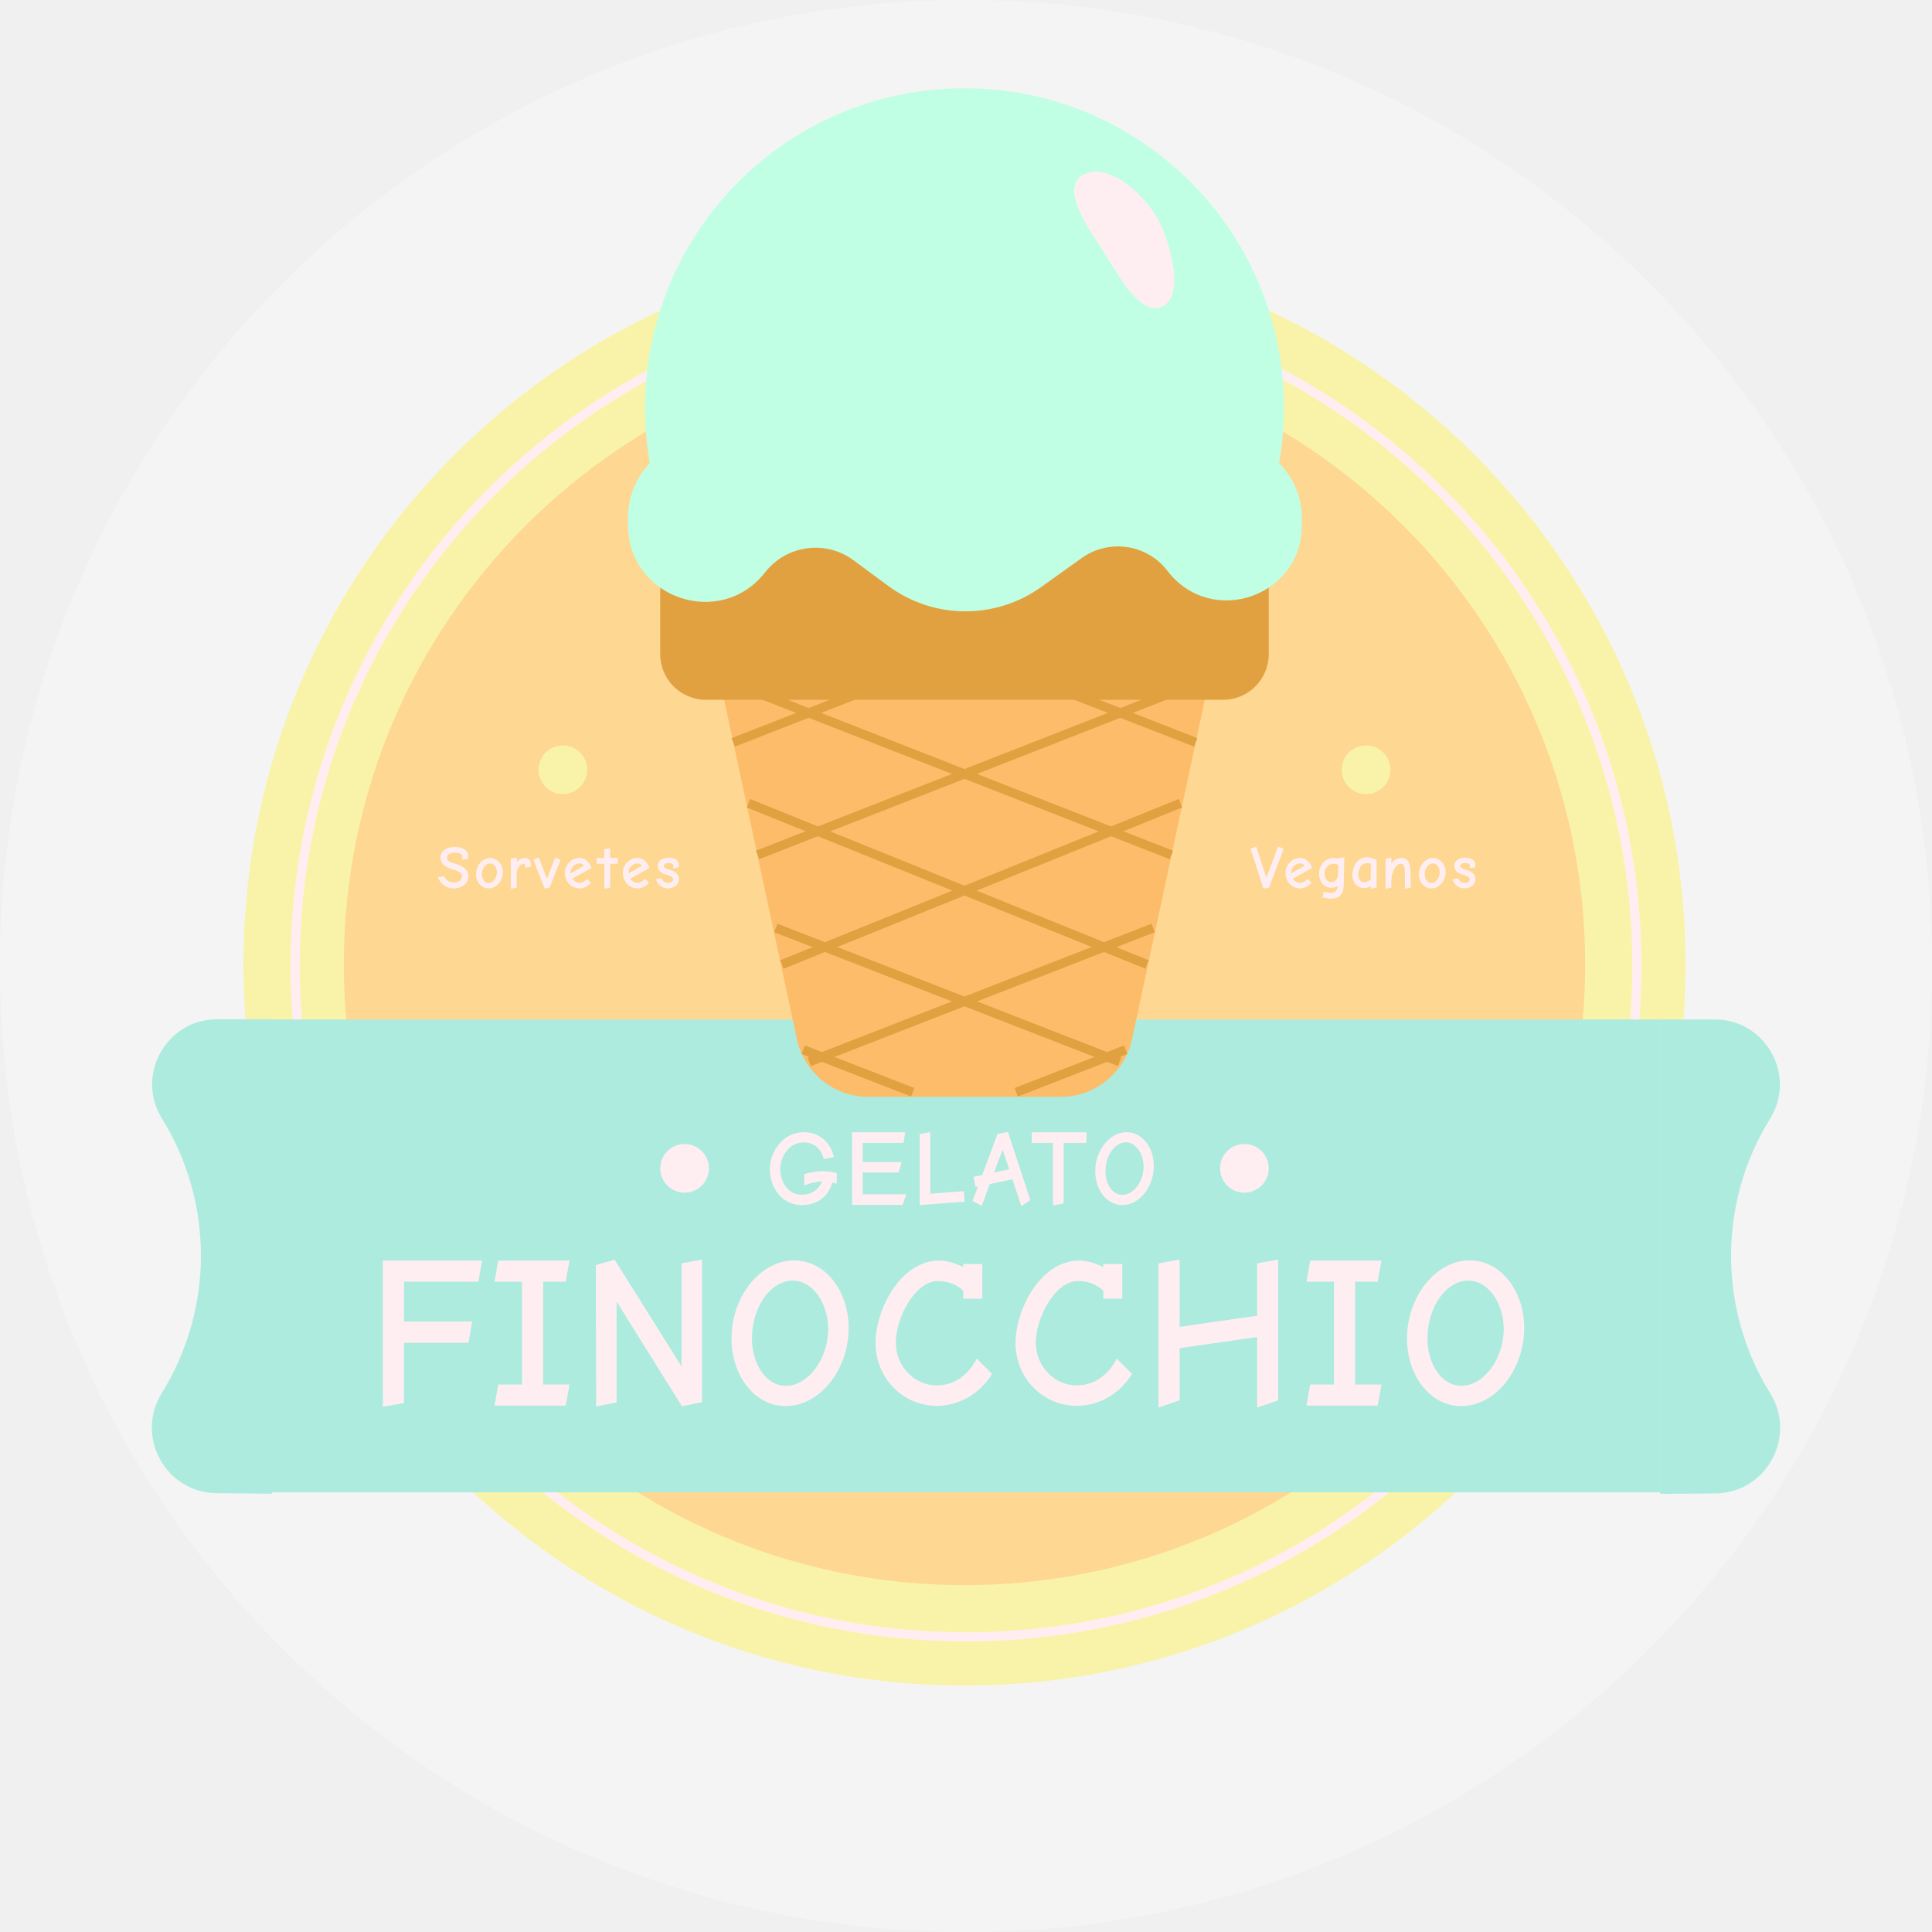
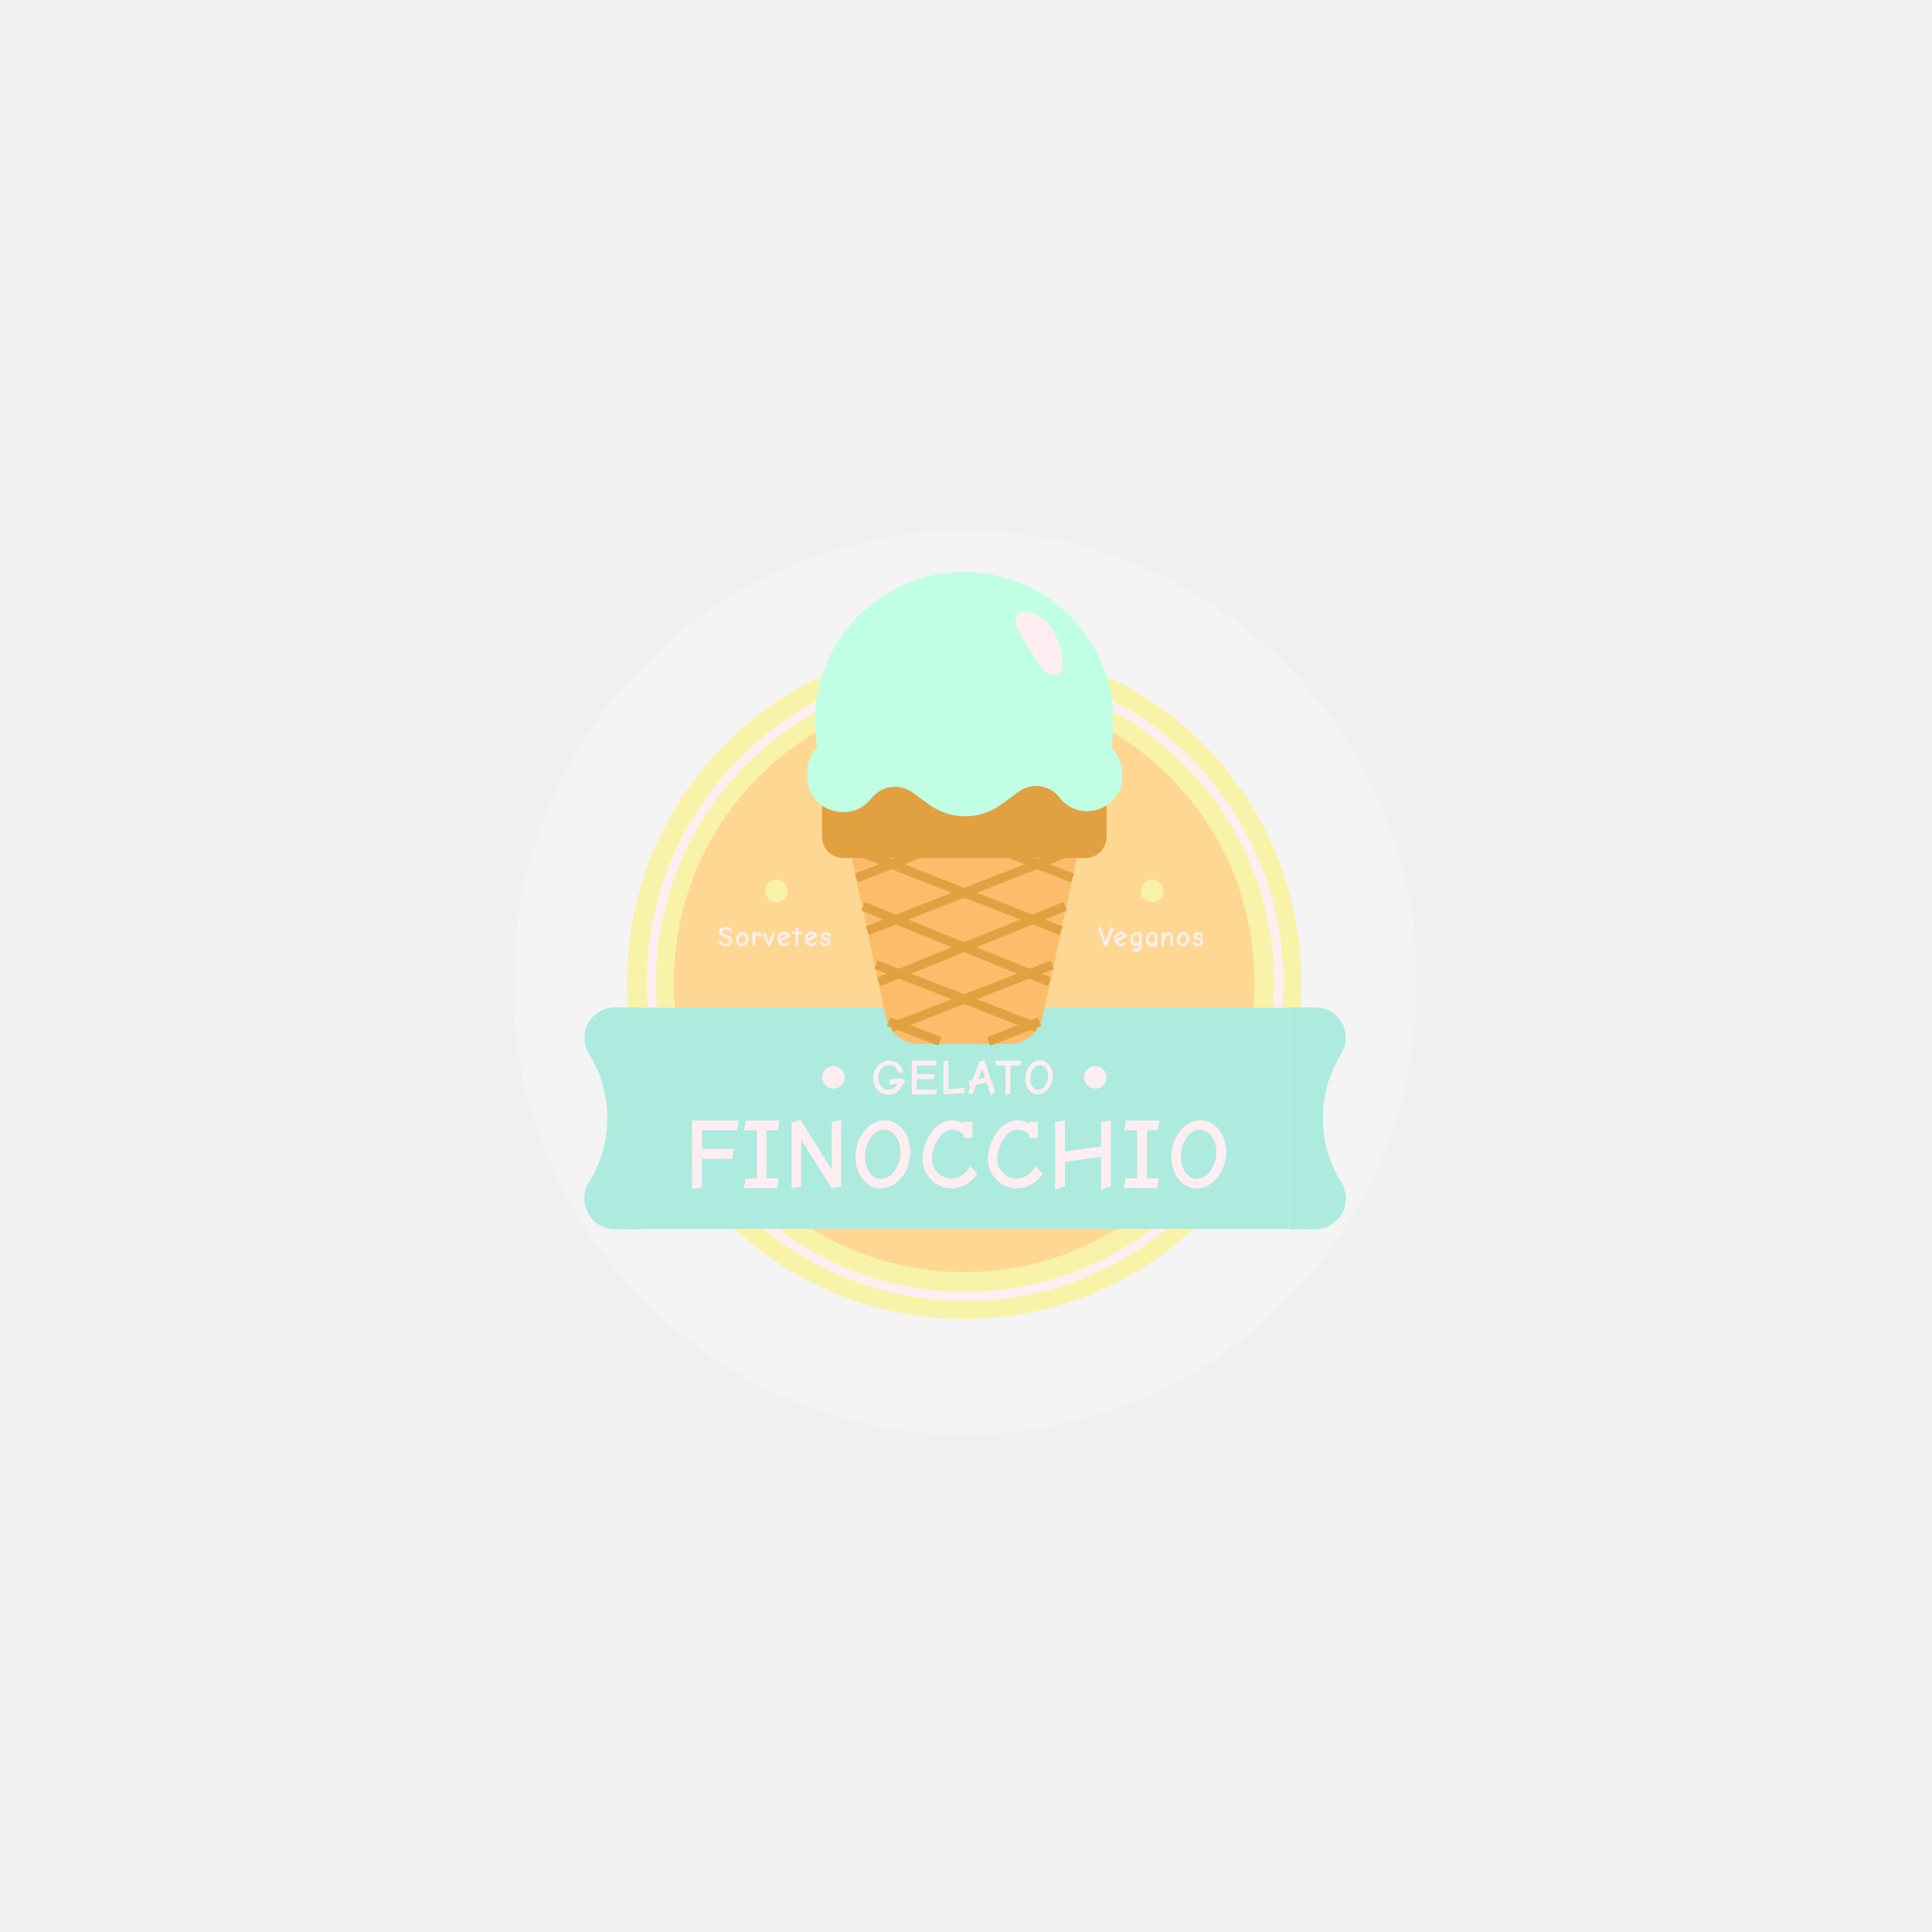
- <svg xmlns="http://www.w3.org/2000/svg" width="635" height="635" viewBox="0 0 635 635" fill="none">
-   <circle cx="317.5" cy="317.5" r="317.5" fill="white" fill-opacity="0.3" />
-   <circle cx="317" cy="317" r="237" fill="#F9F3A9" />
-   <circle cx="317.5" cy="317.5" r="220.5" stroke="#FFEEF1" stroke-width="3" />
-   <circle cx="317" cy="317" r="204" fill="#FED792" />
-   <circle cx="185" cy="253" r="8" fill="#F9F3A9" />
-   <circle cx="449" cy="253" r="8" fill="#F9F3A9" />
-   <rect x="88.888" y="335.073" width="456.742" height="155.426" fill="#ADEBDE" />
-   <path d="M89.37 335V490.927L71.179 490.765C54.433 490.616 44.345 472.126 53.169 457.893C70.284 430.287 70.355 395.254 53.24 367.648C44.41 353.404 54.654 335 71.413 335H89.37Z" fill="#ADEBDE" />
-   <path d="M545.63 335.073V491L563.821 490.838C580.567 490.689 590.655 472.199 581.831 457.966C564.716 430.36 564.645 395.327 581.759 367.721C590.59 353.477 580.346 335.073 563.587 335.073H545.63Z" fill="#ADEBDE" />
-   <circle cx="409" cy="384" r="8" fill="#FFEEF1" />
-   <circle cx="225" cy="384" r="8" fill="#FFEEF1" />
-   <circle cx="317" cy="134" r="105" fill="#C0FFE4" />
-   <path d="M232.227 203.033C229.022 188.092 240.412 174 255.693 174H378.307C393.588 174 404.978 188.092 401.773 203.033L372.068 341.533C369.695 352.597 359.917 360.5 348.602 360.5H285.398C274.083 360.5 264.305 352.597 261.932 341.533L232.227 203.033Z" fill="#FDBC6A" />
-   <path d="M217 189C217 180.716 223.716 174 232 174H402C410.284 174 417 180.716 417 189V215C417 223.284 410.284 230 402 230H232C223.716 230 217 223.284 217 215V189Z" fill="#E1A141" />
-   <path d="M242 225L385 281" stroke="#E1A141" stroke-width="3" />
-   <path d="M392 225L249 281" stroke="#E1A141" stroke-width="3" />
-   <path d="M242 185L393 244" stroke="#E1A141" stroke-width="3" />
-   <path d="M392 185L241 244" stroke="#E1A141" stroke-width="3" />
-   <path d="M255 305L368 349" stroke="#E1A141" stroke-width="3" />
-   <path d="M379 305L266 349" stroke="#E1A141" stroke-width="3" />
-   <path d="M264 345L300 359" stroke="#E1A141" stroke-width="3" />
-   <path d="M370 345L334 359" stroke="#E1A141" stroke-width="3" />
-   <path d="M246 264L377 317" stroke="#E1A141" stroke-width="3" />
-   <path d="M388 264L257 317" stroke="#E1A141" stroke-width="3" />
-   <path d="M427.889 170.292C427.902 156.282 416.579 144.9 402.568 144.84L232.57 144.112C218.115 144.05 206.375 155.772 206.415 170.227L206.421 172.639C206.487 196.576 236.747 206.954 251.49 188.097C258.496 179.135 271.364 177.378 280.516 184.134L291.95 192.575C306.85 203.575 327.14 203.727 342.203 192.951L355.514 183.428C364.517 176.988 377.005 178.853 383.733 187.642C398.028 206.316 427.866 196.222 427.887 172.704L427.889 170.292Z" fill="#C0FFE4" />
-   <path d="M149.04 285.84C151.66 286.54 151.84 287.42 151.84 288.02C151.84 289.28 150.62 290.1 149.12 290.1C147.96 290.1 146.56 289.44 146.04 288L143.96 288.32C144.7 290.54 146.74 292.02 149.14 292.02C151.24 292.02 153.96 290.74 153.96 288C153.96 286.04 152.5 284.7 149.54 283.88C147.8 283.4 146.9 282.82 146.9 281.96C146.9 281.26 147.34 280.24 149.6 280.24C150.5 280.24 152 280.56 152 281.74C152 281.84 151.98 282.32 151.84 282.6L153.82 282.24C153.9 281.78 153.9 281.64 153.9 281.5C153.9 279.08 151.48 278.38 149.6 278.38C147.5 278.38 144.78 279.06 144.78 282.08C144.78 284.18 147.06 285.32 149.04 285.84ZM160.58 292C163.14 292 165.28 289.56 165.28 286.64C165.28 284.14 163.48 282 161.14 282C158.6 282 156.46 284.46 156.46 287.36C156.46 289.9 158.24 292 160.58 292ZM161.06 283.78C162.32 283.78 163.32 285.14 163.32 286.72C163.32 288.6 162 290.22 160.58 290.22C159.28 290.22 158.4 288.88 158.4 287.32C158.4 285.44 159.62 283.78 161.06 283.78ZM174.451 283.7C174.451 282.74 173.611 281.96 172.491 281.96C171.411 281.96 170.491 282.58 169.831 283.3V281.86L167.891 282.22V292.1L169.831 291.76V286.96C169.831 285.44 171.071 283.86 172.171 283.86C172.431 283.86 172.531 284.1 172.531 284.26V285.2L174.451 284.88V283.7ZM184.246 282.54L182.446 281.86L179.766 288.88L177.106 281.86L175.306 282.58L179.026 292.06L180.666 291.7L184.246 282.54ZM190.519 292C191.799 292 193.159 291.34 194.299 290.14L192.959 288.88C192.179 289.7 191.339 290.16 190.519 290.16C189.539 290.16 188.599 289.56 188.059 288.84L194.419 285.3C193.899 283.48 192.339 281.96 190.519 281.96C187.799 281.96 185.659 284.24 185.659 286.98C185.659 289.74 187.819 292 190.519 292ZM187.499 287.06C187.499 285.32 188.719 283.8 190.519 283.8C191.039 283.8 191.619 284.08 191.999 284.5L187.499 287.06ZM203.054 281.96H200.554V278.8L198.594 279.12V281.96H196.094V283.88H198.594V292.1L200.554 291.76V283.88H203.054V281.96ZM209.562 292C210.842 292 212.202 291.34 213.342 290.14L212.002 288.88C211.222 289.7 210.382 290.16 209.562 290.16C208.582 290.16 207.642 289.56 207.102 288.84L213.462 285.3C212.942 283.48 211.382 281.96 209.562 281.96C206.842 281.96 204.702 284.24 204.702 286.98C204.702 289.74 206.862 292 209.562 292ZM206.542 287.06C206.542 285.32 207.762 283.8 209.562 283.8C210.082 283.8 210.662 284.08 211.042 284.5L206.542 287.06ZM219.397 287.62C220.417 287.9 221.237 288.28 221.237 289.08C221.237 289.68 220.577 290.18 219.517 290.18C218.677 290.18 217.797 289.68 217.477 288.66L215.597 288.98C216.137 290.9 217.817 292 219.517 292C220.697 292 223.157 291.34 223.157 288.9C223.157 287.42 222.077 286.42 219.857 285.8C218.737 285.48 218.177 285.2 218.177 284.68C218.177 284.18 218.537 283.68 219.877 283.66C220.517 283.66 221.317 283.88 221.317 284.56C221.317 284.72 221.317 285.02 221.177 285.42L223.037 285.06C223.117 284.62 223.117 284.48 223.117 284.32C223.117 282.32 221.077 281.9 219.877 281.9C218.337 281.9 216.217 282.38 216.217 284.7C216.217 286.5 217.897 287.22 219.397 287.62Z" fill="#FFEEF1" />
-   <path d="M416.22 288.52L412.92 278.26L411.04 278.96L415.24 292.06L417.1 291.76L421.92 279L420.08 278.24L416.22 288.52ZM427.347 292C428.627 292 429.987 291.34 431.127 290.14L429.787 288.88C429.007 289.7 428.167 290.16 427.347 290.16C426.367 290.16 425.427 289.56 424.887 288.84L431.247 285.3C430.727 283.48 429.167 281.96 427.347 281.96C424.627 281.96 422.487 284.24 422.487 286.98C422.487 289.74 424.647 292 427.347 292ZM424.327 287.06C424.327 285.32 425.547 283.8 427.347 283.8C427.867 283.8 428.447 284.08 428.827 284.5L424.327 287.06ZM441.862 281.76L439.902 282.06V282.26C439.422 282.06 438.962 281.98 438.302 281.98C435.422 281.98 433.542 284.54 433.542 287.1C433.542 289.84 435.282 291.8 437.602 291.8C438.382 291.8 439.102 291.62 439.702 291.16C439.682 291.82 439.422 293.44 437.502 293.44C436.702 293.44 435.722 293.28 435.082 293.12L434.682 295C435.482 295.18 436.622 295.36 437.502 295.36C440.082 295.36 441.582 293.88 441.642 291.22L441.862 281.76ZM439.822 284.28V286.68C439.822 289.28 438.562 289.9 437.502 289.92C435.982 289.92 435.342 288.22 435.342 287.14C435.342 285.36 436.642 283.88 438.402 283.88C438.922 283.88 439.462 284.06 439.822 284.28ZM452.459 282.68C451.439 282.16 450.319 281.76 449.239 281.76C445.759 281.76 444.479 285.46 444.479 287.48C444.479 290.1 446.119 291.88 448.339 291.88C449.159 291.88 449.899 291.64 450.539 291.32V292.1L452.459 291.74V282.68ZM446.419 287.46C446.419 286.08 447.179 283.66 449.339 283.66C449.719 283.66 450.239 283.76 450.579 283.92L450.499 289.14C450.019 289.48 449.119 289.96 448.319 289.96C446.939 289.94 446.419 288.56 446.419 287.46ZM461.765 292.1L463.665 291.7L463.645 289.46C463.625 287.02 463.625 285.48 463.345 284.28C462.965 282.74 462.045 281.98 460.585 281.98C459.265 281.98 458.085 282.72 457.305 283.84V281.86L455.385 282.22V292.1L457.285 291.74L457.305 289.3C457.305 288.14 457.705 286.68 458.245 285.62C459.085 284.12 459.905 283.88 460.545 283.88C461.045 283.88 461.385 284.32 461.545 284.96C461.765 285.82 461.765 287.1 461.765 288.86V292.1ZM470.455 292C473.015 292 475.155 289.56 475.155 286.64C475.155 284.14 473.355 282 471.015 282C468.475 282 466.335 284.46 466.335 287.36C466.335 289.9 468.115 292 470.455 292ZM470.935 283.78C472.195 283.78 473.195 285.14 473.195 286.72C473.195 288.6 471.875 290.22 470.455 290.22C469.155 290.22 468.275 288.88 468.275 287.32C468.275 285.44 469.495 283.78 470.935 283.78ZM481.186 287.62C482.206 287.9 483.026 288.28 483.026 289.08C483.026 289.68 482.366 290.18 481.306 290.18C480.466 290.18 479.586 289.68 479.266 288.66L477.386 288.98C477.926 290.9 479.606 292 481.306 292C482.486 292 484.946 291.34 484.946 288.9C484.946 287.42 483.866 286.42 481.646 285.8C480.526 285.48 479.966 285.2 479.966 284.68C479.966 284.18 480.326 283.68 481.666 283.66C482.306 283.66 483.106 283.88 483.106 284.56C483.106 284.72 483.106 285.02 482.966 285.42L484.826 285.06C484.906 284.62 484.906 284.48 484.906 284.32C484.906 282.32 482.866 281.9 481.666 281.9C480.126 281.9 478.006 282.38 478.006 284.7C478.006 286.5 479.686 287.22 481.186 287.62Z" fill="#FFEEF1" />
-   <path d="M275.01 385.535C273.435 385.15 271.86 384.94 270.495 384.94C268.535 384.94 266.295 385.29 264.335 385.92V389.63C266.015 388.93 268.325 388.37 270.145 388.3C269.095 391.065 266.785 392.675 263.46 392.675C258.84 392.675 256.425 388.3 256.425 384.065C256.425 381.16 258.7 375.49 264.09 375.49C267.695 375.49 269.935 377.66 270.775 380.95L274.1 380.285C272.91 375.455 269.445 372.13 264.09 372.13C257.475 372.13 253.03 378.5 253.03 384.065C253.03 390.785 257.335 396.07 263.46 396.07C270.635 396.07 272.91 391.03 273.575 388.65C274.1 388.755 274.555 388.93 275.01 389.105V385.535ZM283.534 392.535V385.36H295.329L296.344 381.93H283.534V375.63H296.939L297.534 372.165H280.069V396H296.659L297.884 392.535H283.534ZM302.284 396.07L317.019 394.985L316.844 391.52L305.749 392.36V372.095L302.284 372.725V396.07ZM331.288 372.06L327.858 372.69L322.818 386.235L320.018 386.76L320.613 390.12L321.418 390.015L319.633 394.74L322.678 396.28L325.303 389.175L332.758 387.6L335.698 396.42L338.638 394.425L331.288 372.06ZM326.703 385.395L329.538 377.87L331.708 384.31L326.703 385.395ZM346.088 396.175L349.588 395.58V375.63H357.078V372.165H339.123V375.63H346.088V396.175ZM368.902 396.07C374.432 396.07 379.227 390.19 379.227 383.225C379.227 377.17 375.412 372.13 370.267 372.13C364.772 372.13 359.977 378.01 359.977 384.975C359.977 390.96 363.687 396.07 368.902 396.07ZM370.057 375.455C373.452 375.455 375.867 379.375 375.867 383.365C375.867 388.44 372.507 392.745 368.902 392.745C365.682 392.745 363.337 389.21 363.337 384.975C363.337 379.69 366.452 375.455 370.057 375.455Z" fill="#FFEEF1" />
-   <path d="M157.21 421.26L158.47 414.33H125.85V462.35L132.78 461.16V441.35H153.99L155.18 434.35H132.78V421.26H157.21ZM185.928 421.26L187.188 414.33H163.738L162.548 421.26H171.578V455.07H163.738L162.548 462H185.928L187.188 455.07H178.508V421.26H185.928ZM224 415.24V449.12L202.02 414.05L195.86 415.8L195.93 462.28L202.65 460.95V427.77L224.14 462.21L230.72 460.88V413.98L224 415.24ZM258.274 462.14C269.334 462.14 278.924 450.38 278.924 436.45C278.924 424.34 271.294 414.26 261.004 414.26C250.014 414.26 240.424 426.02 240.424 439.95C240.424 451.92 247.844 462.14 258.274 462.14ZM260.584 420.91C267.374 420.91 272.204 428.75 272.204 436.73C272.204 446.88 265.484 455.49 258.274 455.49C251.834 455.49 247.144 448.42 247.144 439.95C247.144 429.38 253.374 420.91 260.584 420.91ZM307.872 462.07C315.222 462.07 322.082 458.08 326.072 451.57L321.032 446.53C318.162 452.2 313.402 455.35 307.872 455.35C300.452 455.35 294.432 448.98 294.432 441.28C294.432 433.23 300.662 421.05 308.292 421.05C312.422 421.05 315.082 422.73 316.622 424.27V426.86H322.852V415.45H316.622V416.43C314.242 415.31 311.442 414.33 308.642 414.33C296.112 414.33 287.782 430.22 287.782 441.42C287.782 453.11 296.952 462.07 307.872 462.07ZM353.878 462.07C361.228 462.07 368.088 458.08 372.078 451.57L367.038 446.53C364.168 452.2 359.408 455.35 353.878 455.35C346.458 455.35 340.438 448.98 340.438 441.28C340.438 433.23 346.668 421.05 354.298 421.05C358.428 421.05 361.088 422.73 362.628 424.27V426.86H368.858V415.45H362.628V416.43C360.248 415.31 357.448 414.33 354.648 414.33C342.118 414.33 333.788 430.22 333.788 441.42C333.788 453.11 342.958 462.07 353.878 462.07ZM413.184 415.24V432.46L387.704 436.1V413.98L380.774 415.24V462.63L387.704 460.25V443.1L413.184 439.46V462.63L420.114 460.25V413.98L413.184 415.24ZM452.803 421.26L454.063 414.33H430.613L429.423 421.26H438.453V455.07H430.613L429.423 462H452.803L454.063 455.07H445.383V421.26H452.803ZM480.305 462.14C491.365 462.14 500.955 450.38 500.955 436.45C500.955 424.34 493.325 414.26 483.035 414.26C472.045 414.26 462.455 426.02 462.455 439.95C462.455 451.92 469.875 462.14 480.305 462.14ZM482.615 420.91C489.405 420.91 494.235 428.75 494.235 436.73C494.235 446.88 487.515 455.49 480.305 455.49C473.865 455.49 469.175 448.42 469.175 439.95C469.175 429.38 475.405 420.91 482.615 420.91Z" fill="#FFEEF1" />
-   <path d="M379.974 71C384.474 78.5 389.474 96.5 382.474 100.5C375.474 104.5 368.474 92 363.474 84C358.474 76 347.974 62 355.974 57.5C363.974 53 375.474 63.5 379.974 71Z" fill="#FFEEF1" />
+ <svg xmlns="http://www.w3.org/2000/svg" version="1.1" id="Camada_1" x="0px" y="0px" viewBox="0 0 635 635" style="enable-background:new 0 0 635 635;" xml:space="preserve">
+   <style type="text/css">
+ 	.st0{fill:#FFFFFF;fill-opacity:0.3;}
+ 	.st1{fill:#F9F3A9;}
+ 	.st2{fill:none;stroke:#FFEEF1;stroke-width:3;}
+ 	.st3{fill:#FED792;}
+ 	.st4{fill:#ADEBDE;}
+ 	.st5{fill:#FFEEF1;}
+ 	.st6{fill:#C0FFE4;}
+ 	.st7{fill:#FDBC6A;}
+ 	.st8{fill:#E1A141;}
+ 	.st9{fill:none;stroke:#E1A141;stroke-width:3;}
+ </style>
+   <circle class="st0" cx="317.2" cy="323" r="148.5" />
+   <circle class="st1" cx="316.9" cy="322.7" r="110.8" />
+   <circle class="st2" cx="317.2" cy="323" r="103.1" />
+   <circle class="st3" cx="316.9" cy="322.7" r="95.4" />
+   <circle class="st1" cx="255.2" cy="292.8" r="3.7" />
+   <circle class="st1" cx="378.7" cy="292.8" r="3.7" />
+   <rect x="210.2" y="331.2" class="st4" width="213.6" height="72.7" />
+   <path class="st4" d="M210.5,331.2v72.9L202,404c-7.8-0.1-12.6-8.7-8.4-15.4c8-12.9,8-29.3,0-42.2c-4.1-6.7,0.7-15.3,8.5-15.3H210.5z  " />
+   <path class="st4" d="M423.9,331.2v72.9l8.5-0.1c7.8-0.1,12.6-8.7,8.4-15.4c-8-12.9-8-29.3,0-42.2c4.1-6.7-0.7-15.3-8.5-15.3H423.9z" />
+   <circle class="st5" cx="360" cy="354.1" r="3.7" />
+   <circle class="st5" cx="273.9" cy="354.1" r="3.7" />
+   <circle class="st6" cx="316.9" cy="237.1" r="49.1" />
+   <path class="st7" d="M277.3,269.4c-1.5-7,3.8-13.6,11-13.6h57.3c7.1,0,12.5,6.6,11,13.6l-13.9,64.8c-1.1,5.2-5.7,8.9-11,8.9h-29.6  c-5.3,0-9.9-3.7-11-8.9L277.3,269.4z" />
+   <path class="st8" d="M270.2,262.9c0-3.9,3.1-7,7-7h79.5c3.9,0,7,3.1,7,7V275c0,3.9-3.1,7-7,7h-79.5c-3.9,0-7-3.1-7-7V262.9z" />
+   <path class="st9" d="M281.9,279.7l66.9,26.2" />
+   <path class="st9" d="M352,279.7l-66.9,26.2" />
+   <path class="st9" d="M281.9,261l70.6,27.6" />
+   <path class="st9" d="M352,261l-70.6,27.6" />
+   <path class="st9" d="M287.9,317.1l52.9,20.6" />
+   <path class="st9" d="M345.9,317.1l-52.9,20.6" />
+   <path class="st9" d="M292.1,335.8l16.8,6.5" />
+   <path class="st9" d="M341.7,335.8l-16.8,6.5" />
+   <path class="st9" d="M283.7,297.9l61.3,24.8" />
+   <path class="st9" d="M350.1,297.9l-61.3,24.8" />
+   <path class="st6" d="M368.8,254.1c0-6.6-5.3-11.9-11.8-11.9l-79.5-0.3c-6.8,0-12.3,5.5-12.2,12.2l0,1.1c0,11.2,14.2,16,21.1,7.2  c3.3-4.2,9.3-5,13.6-1.9l5.3,3.9c7,5.1,16.5,5.2,23.5,0.2l6.2-4.5c4.2-3,10.1-2.1,13.2,2c6.7,8.7,20.6,4,20.7-7L368.8,254.1z" />
+   <path class="st5" d="M238.4,308.2c1.2,0.3,1.3,0.7,1.3,1c0,0.6-0.6,1-1.3,1c-0.5,0-1.2-0.3-1.4-1l-1,0.1c0.3,1,1.3,1.7,2.4,1.7  c1,0,2.3-0.6,2.3-1.9c0-0.9-0.7-1.5-2.1-1.9c-0.8-0.2-1.2-0.5-1.2-0.9c0-0.3,0.2-0.8,1.3-0.8c0.4,0,1.1,0.1,1.1,0.7  c0,0,0,0.3-0.1,0.4l0.9-0.2c0-0.2,0-0.3,0-0.3c0-1.1-1.1-1.5-2-1.5c-1,0-2.3,0.3-2.3,1.7C236.4,307.4,237.5,307.9,238.4,308.2z   M243.8,311c1.2,0,2.2-1.1,2.2-2.5c0-1.2-0.8-2.2-1.9-2.2c-1.2,0-2.2,1.2-2.2,2.5C241.9,310.1,242.7,311,243.8,311z M244,307.2  c0.6,0,1.1,0.6,1.1,1.4c0,0.9-0.6,1.6-1.3,1.6c-0.6,0-1-0.6-1-1.4C242.8,308,243.3,307.2,244,307.2z M250.3,307.2  c0-0.4-0.4-0.8-0.9-0.8c-0.5,0-0.9,0.3-1.2,0.6v-0.7l-0.9,0.2v4.6l0.9-0.2v-2.2c0-0.7,0.6-1.4,1.1-1.4c0.1,0,0.2,0.1,0.2,0.2v0.4  l0.9-0.1V307.2z M254.8,306.6l-0.8-0.3l-1.3,3.3l-1.2-3.3l-0.8,0.3l1.7,4.4l0.8-0.2L254.8,306.6z M257.8,311c0.6,0,1.2-0.3,1.8-0.9  l-0.6-0.6c-0.4,0.4-0.8,0.6-1.1,0.6c-0.5,0-0.9-0.3-1.2-0.6l3-1.7c-0.2-0.9-1-1.6-1.8-1.6c-1.3,0-2.3,1.1-2.3,2.3  C255.5,310,256.5,311,257.8,311z M256.4,308.7c0-0.8,0.6-1.5,1.4-1.5c0.2,0,0.5,0.1,0.7,0.3L256.4,308.7z M263.6,306.3h-1.2v-1.5  l-0.9,0.1v1.3h-1.2v0.9h1.2v3.8l0.9-0.2v-3.7h1.2V306.3z M266.7,311c0.6,0,1.2-0.3,1.8-0.9l-0.6-0.6c-0.4,0.4-0.8,0.6-1.1,0.6  c-0.5,0-0.9-0.3-1.2-0.6l3-1.7c-0.2-0.9-1-1.6-1.8-1.6c-1.3,0-2.3,1.1-2.3,2.3C264.4,310,265.4,311,266.7,311z M265.3,308.7  c0-0.8,0.6-1.5,1.4-1.5c0.2,0,0.5,0.1,0.7,0.3L265.3,308.7z M271.3,309c0.5,0.1,0.9,0.3,0.9,0.7c0,0.3-0.3,0.5-0.8,0.5  c-0.4,0-0.8-0.2-1-0.7l-0.9,0.1c0.3,0.9,1,1.4,1.8,1.4c0.6,0,1.7-0.3,1.7-1.4c0-0.7-0.5-1.2-1.5-1.4c-0.5-0.1-0.8-0.3-0.8-0.5  c0-0.2,0.2-0.5,0.8-0.5c0.3,0,0.7,0.1,0.7,0.4c0,0.1,0,0.2-0.1,0.4l0.9-0.2c0-0.2,0-0.3,0-0.3c0-0.9-1-1.1-1.5-1.1  c-0.7,0-1.7,0.2-1.7,1.3C269.8,308.5,270.6,308.8,271.3,309z" />
+   <path class="st5" d="M363.3,309.4l-1.5-4.8l-0.9,0.3l2,6.1l0.9-0.1l2.3-6l-0.9-0.4L363.3,309.4z M368.5,311c0.6,0,1.2-0.3,1.8-0.9  l-0.6-0.6c-0.4,0.4-0.8,0.6-1.1,0.6c-0.5,0-0.9-0.3-1.2-0.6l3-1.7c-0.2-0.9-1-1.6-1.8-1.6c-1.3,0-2.3,1.1-2.3,2.3  C366.3,310,367.3,311,368.5,311z M367.1,308.7c0-0.8,0.6-1.5,1.4-1.5c0.2,0,0.5,0.1,0.7,0.3L367.1,308.7z M375.3,306.3l-0.9,0.1v0.1  c-0.2-0.1-0.4-0.1-0.7-0.1c-1.3,0-2.2,1.2-2.2,2.4c0,1.3,0.8,2.2,1.9,2.2c0.4,0,0.7-0.1,1-0.3c0,0.3-0.1,1.1-1,1.1  c-0.4,0-0.8-0.1-1.1-0.1l-0.2,0.9c0.4,0.1,0.9,0.2,1.3,0.2c1.2,0,1.9-0.7,1.9-1.9L375.3,306.3z M374.4,307.4v1.1  c0,1.2-0.6,1.5-1.1,1.5c-0.7,0-1-0.8-1-1.3c0-0.8,0.6-1.5,1.4-1.5C374,307.2,374.2,307.3,374.4,307.4z M380.3,306.7  c-0.5-0.2-1-0.4-1.5-0.4c-1.6,0-2.2,1.7-2.2,2.7c0,1.2,0.8,2.1,1.8,2.1c0.4,0,0.7-0.1,1-0.3v0.4l0.9-0.2V306.7z M377.5,308.9  c0-0.6,0.4-1.8,1.4-1.8c0.2,0,0.4,0,0.6,0.1l0,2.4c-0.2,0.2-0.6,0.4-1,0.4C377.7,310.1,377.5,309.4,377.5,308.9z M384.6,311.1  l0.9-0.2l0-1c0-1.1,0-1.9-0.1-2.4c-0.2-0.7-0.6-1.1-1.3-1.1c-0.6,0-1.2,0.3-1.5,0.9v-0.9l-0.9,0.2v4.6l0.9-0.2l0-1.1  c0-0.5,0.2-1.2,0.4-1.7c0.4-0.7,0.8-0.8,1.1-0.8c0.2,0,0.4,0.2,0.5,0.5c0.1,0.4,0.1,1,0.1,1.8V311.1z M388.7,311  c1.2,0,2.2-1.1,2.2-2.5c0-1.2-0.8-2.2-1.9-2.2c-1.2,0-2.2,1.2-2.2,2.5C386.8,310.1,387.6,311,388.7,311z M388.9,307.2  c0.6,0,1.1,0.6,1.1,1.4c0,0.9-0.6,1.6-1.3,1.6c-0.6,0-1-0.6-1-1.4C387.7,308,388.3,307.2,388.9,307.2z M393.7,309  c0.5,0.1,0.9,0.3,0.9,0.7c0,0.3-0.3,0.5-0.8,0.5c-0.4,0-0.8-0.2-1-0.7l-0.9,0.1c0.3,0.9,1,1.4,1.8,1.4c0.6,0,1.7-0.3,1.7-1.4  c0-0.7-0.5-1.2-1.5-1.4c-0.5-0.1-0.8-0.3-0.8-0.5c0-0.2,0.2-0.5,0.8-0.5c0.3,0,0.7,0.1,0.7,0.4c0,0.1,0,0.2-0.1,0.4l0.9-0.2  c0-0.2,0-0.3,0-0.3c0-0.9-1-1.1-1.5-1.1c-0.7,0-1.7,0.2-1.7,1.3C392.2,308.5,393,308.8,393.7,309z" />
+   <path class="st5" d="M297.3,354.8c-0.7-0.2-1.5-0.3-2.1-0.3c-0.9,0-2,0.2-2.9,0.5v1.7c0.8-0.3,1.9-0.6,2.7-0.6c-0.5,1.3-1.6,2-3.1,2  c-2.2,0-3.3-2-3.3-4c0-1.4,1.1-4,3.6-4c1.7,0,2.7,1,3.1,2.6l1.6-0.3c-0.6-2.3-2.2-3.8-4.7-3.8c-3.1,0-5.2,3-5.2,5.6  c0,3.1,2,5.6,4.9,5.6c3.4,0,4.4-2.4,4.7-3.5c0.2,0,0.5,0.1,0.7,0.2V354.8z M301.3,358.1v-3.4h5.5l0.5-1.6h-6v-2.9h6.3l0.3-1.6h-8.2  v11.1h7.8l0.6-1.6H301.3z M310.1,359.7l6.9-0.5l-0.1-1.6l-5.2,0.4v-9.5l-1.6,0.3V359.7z M323.6,348.5l-1.6,0.3l-2.4,6.3l-1.3,0.2  l0.3,1.6l0.4,0l-0.8,2.2l1.4,0.7l1.2-3.3l3.5-0.7l1.4,4.1l1.4-0.9L323.6,348.5z M321.5,354.7l1.3-3.5l1,3L321.5,354.7z M330.5,359.8  l1.6-0.3v-9.3h3.5v-1.6h-8.4v1.6h3.3V359.8z M341.2,359.7c2.6,0,4.8-2.8,4.8-6c0-2.8-1.8-5.2-4.2-5.2c-2.6,0-4.8,2.8-4.8,6  C337,357.3,338.8,359.7,341.2,359.7z M341.8,350.1c1.6,0,2.7,1.8,2.7,3.7c0,2.4-1.6,4.4-3.3,4.4c-1.5,0-2.6-1.7-2.6-3.6  C338.6,352.1,340.1,350.1,341.8,350.1z" />
+   <path class="st5" d="M242.2,371.5l0.6-3.2h-15.3v22.5l3.2-0.6v-9.3h9.9l0.6-3.3h-10.5v-6.1H242.2z M255.6,371.5l0.6-3.2h-11  l-0.6,3.2h4.2v15.8h-3.7l-0.6,3.2h10.9l0.6-3.2h-4.1v-15.8H255.6z M273.4,368.7v15.8l-10.3-16.4l-2.9,0.8l0,21.7l3.1-0.6v-15.5  l10.1,16.1l3.1-0.6v-21.9L273.4,368.7z M289.5,390.6c5.2,0,9.7-5.5,9.7-12c0-5.7-3.6-10.4-8.4-10.4c-5.1,0-9.6,5.5-9.6,12  C281.1,385.8,284.6,390.6,289.5,390.6z M290.6,371.3c3.2,0,5.4,3.7,5.4,7.4c0,4.7-3.1,8.8-6.5,8.8c-3,0-5.2-3.3-5.2-7.3  C284.3,375.3,287.2,371.3,290.6,371.3z M312.7,390.6c3.4,0,6.6-1.9,8.5-4.9l-2.4-2.4c-1.3,2.7-3.6,4.1-6.2,4.1c-3.5,0-6.3-3-6.3-6.6  c0-3.8,2.9-9.5,6.5-9.5c1.9,0,3.2,0.8,3.9,1.5v1.2h2.9v-5.3h-2.9v0.5c-1.1-0.5-2.4-1-3.7-1c-5.9,0-9.8,7.4-9.8,12.7  C303.3,386.4,307.6,390.6,312.7,390.6z M334.2,390.6c3.4,0,6.6-1.9,8.5-4.9l-2.4-2.4c-1.3,2.7-3.6,4.1-6.2,4.1c-3.5,0-6.3-3-6.3-6.6  c0-3.8,2.9-9.5,6.5-9.5c1.9,0,3.2,0.8,3.9,1.5v1.2h2.9v-5.3h-2.9v0.5c-1.1-0.5-2.4-1-3.7-1c-5.9,0-9.8,7.4-9.8,12.7  C324.8,386.4,329.1,390.6,334.2,390.6z M361.9,368.7v8.1l-11.9,1.7v-10.3l-3.2,0.6v22.2l3.2-1.1v-8l11.9-1.7v10.8l3.2-1.1v-21.6  L361.9,368.7z M380.5,371.5l0.6-3.2h-11l-0.6,3.2h4.2v15.8h-3.7l-0.6,3.2h10.9l0.6-3.2H377v-15.8H380.5z M393.3,390.6  c5.2,0,9.7-5.5,9.7-12c0-5.7-3.6-10.4-8.4-10.4c-5.1,0-9.6,5.5-9.6,12C385,385.8,388.4,390.6,393.3,390.6z M394.4,371.3  c3.2,0,5.4,3.7,5.4,7.4c0,4.7-3.1,8.8-6.5,8.8c-3,0-5.2-3.3-5.2-7.3C388.1,375.3,391,371.3,394.4,371.3z" />
+   <path class="st5" d="M346.4,207.7c2.1,3.5,4.4,11.9,1.2,13.8c-3.3,1.9-6.5-4-8.9-7.7s-7.2-10.3-3.5-12.4  C338.9,199.3,344.3,204.2,346.4,207.7z" />
</svg>
